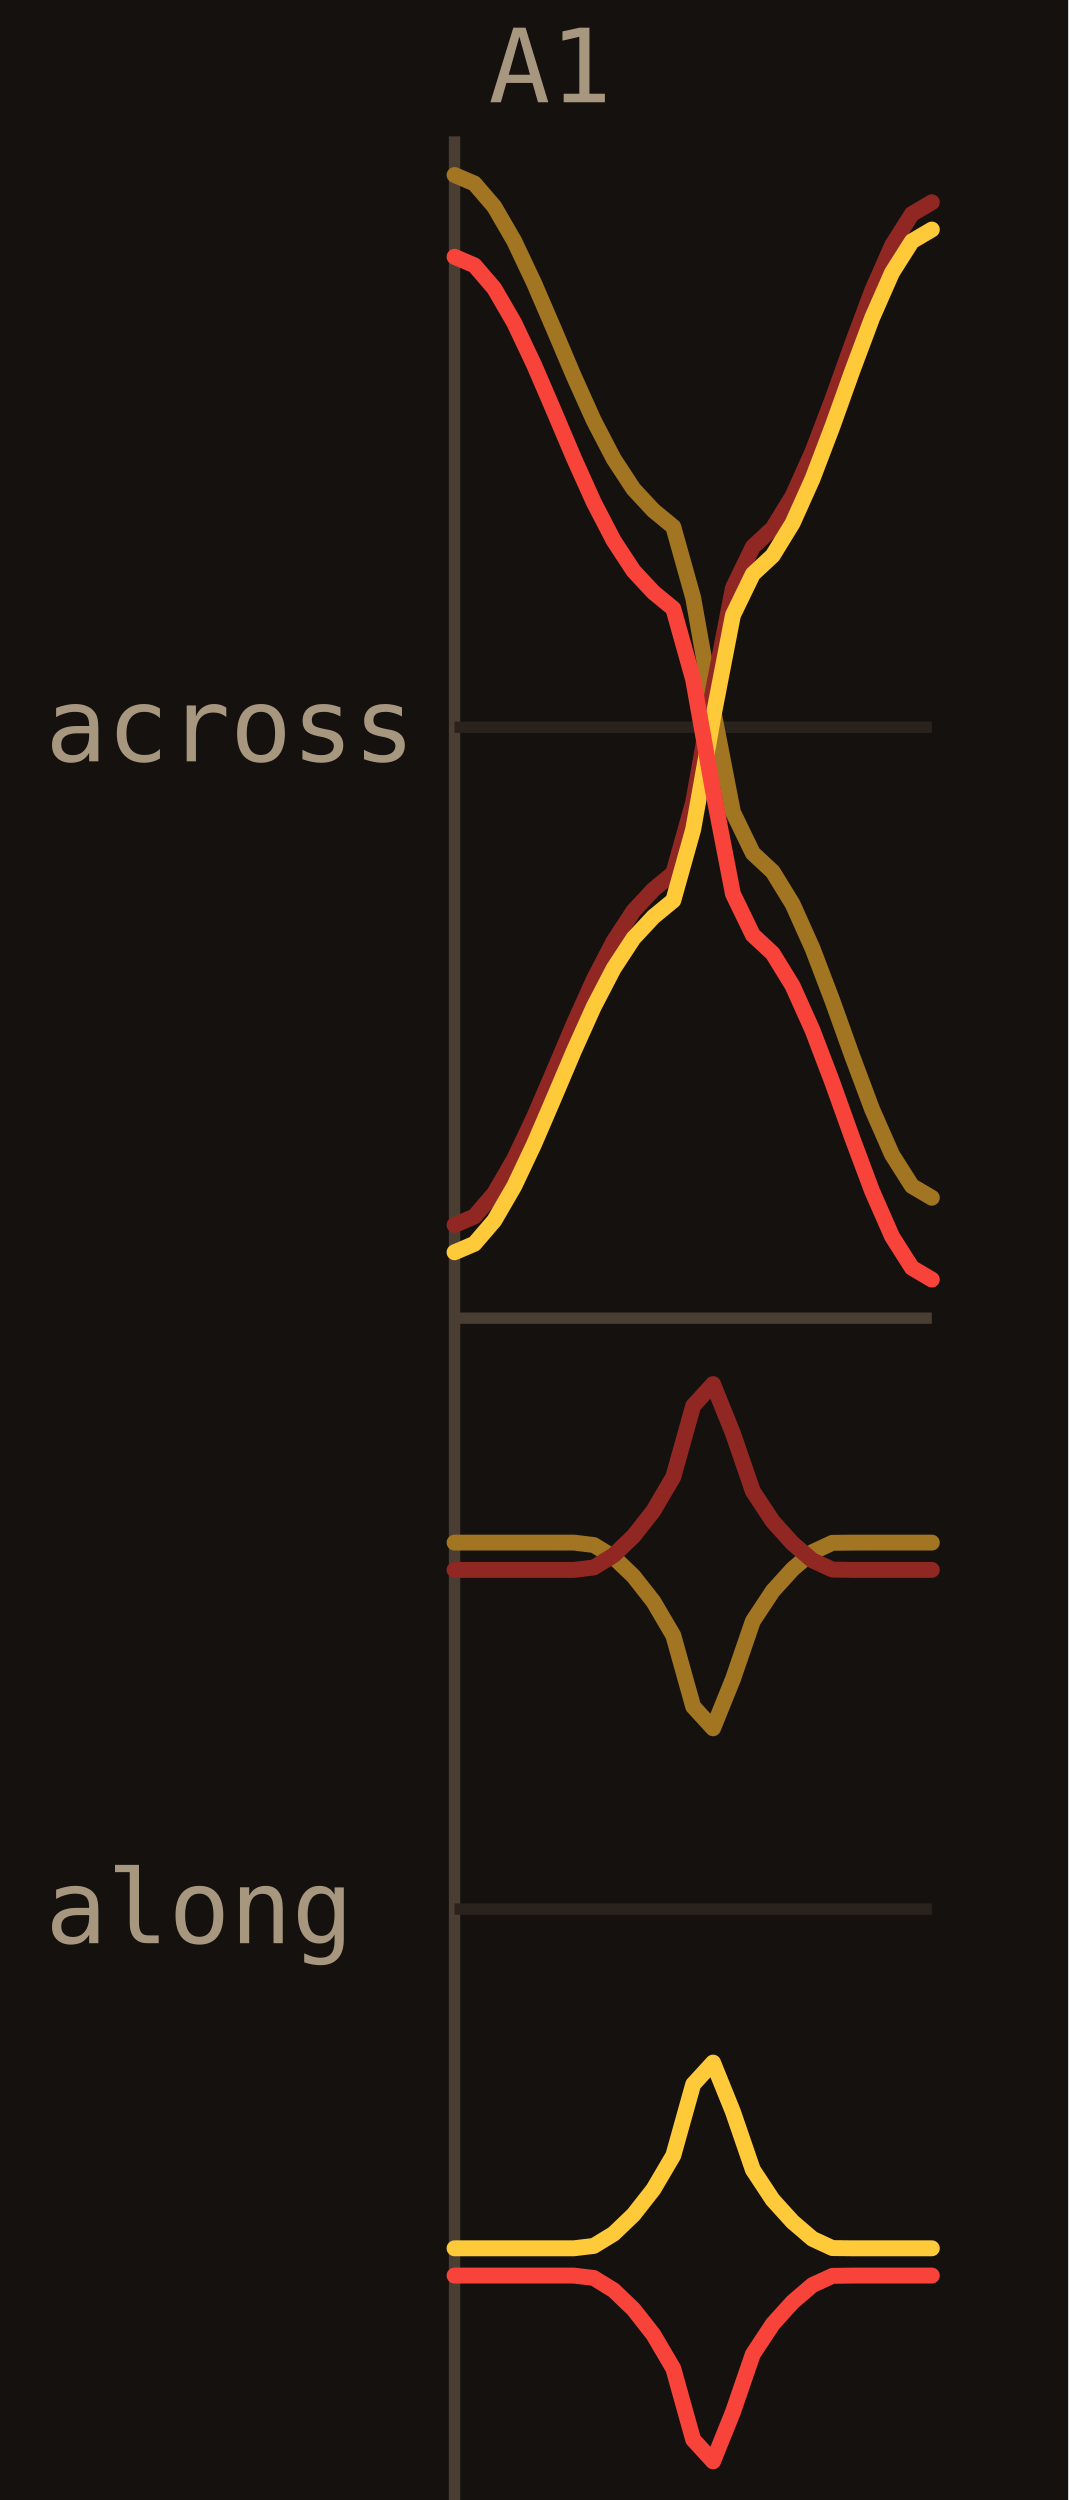
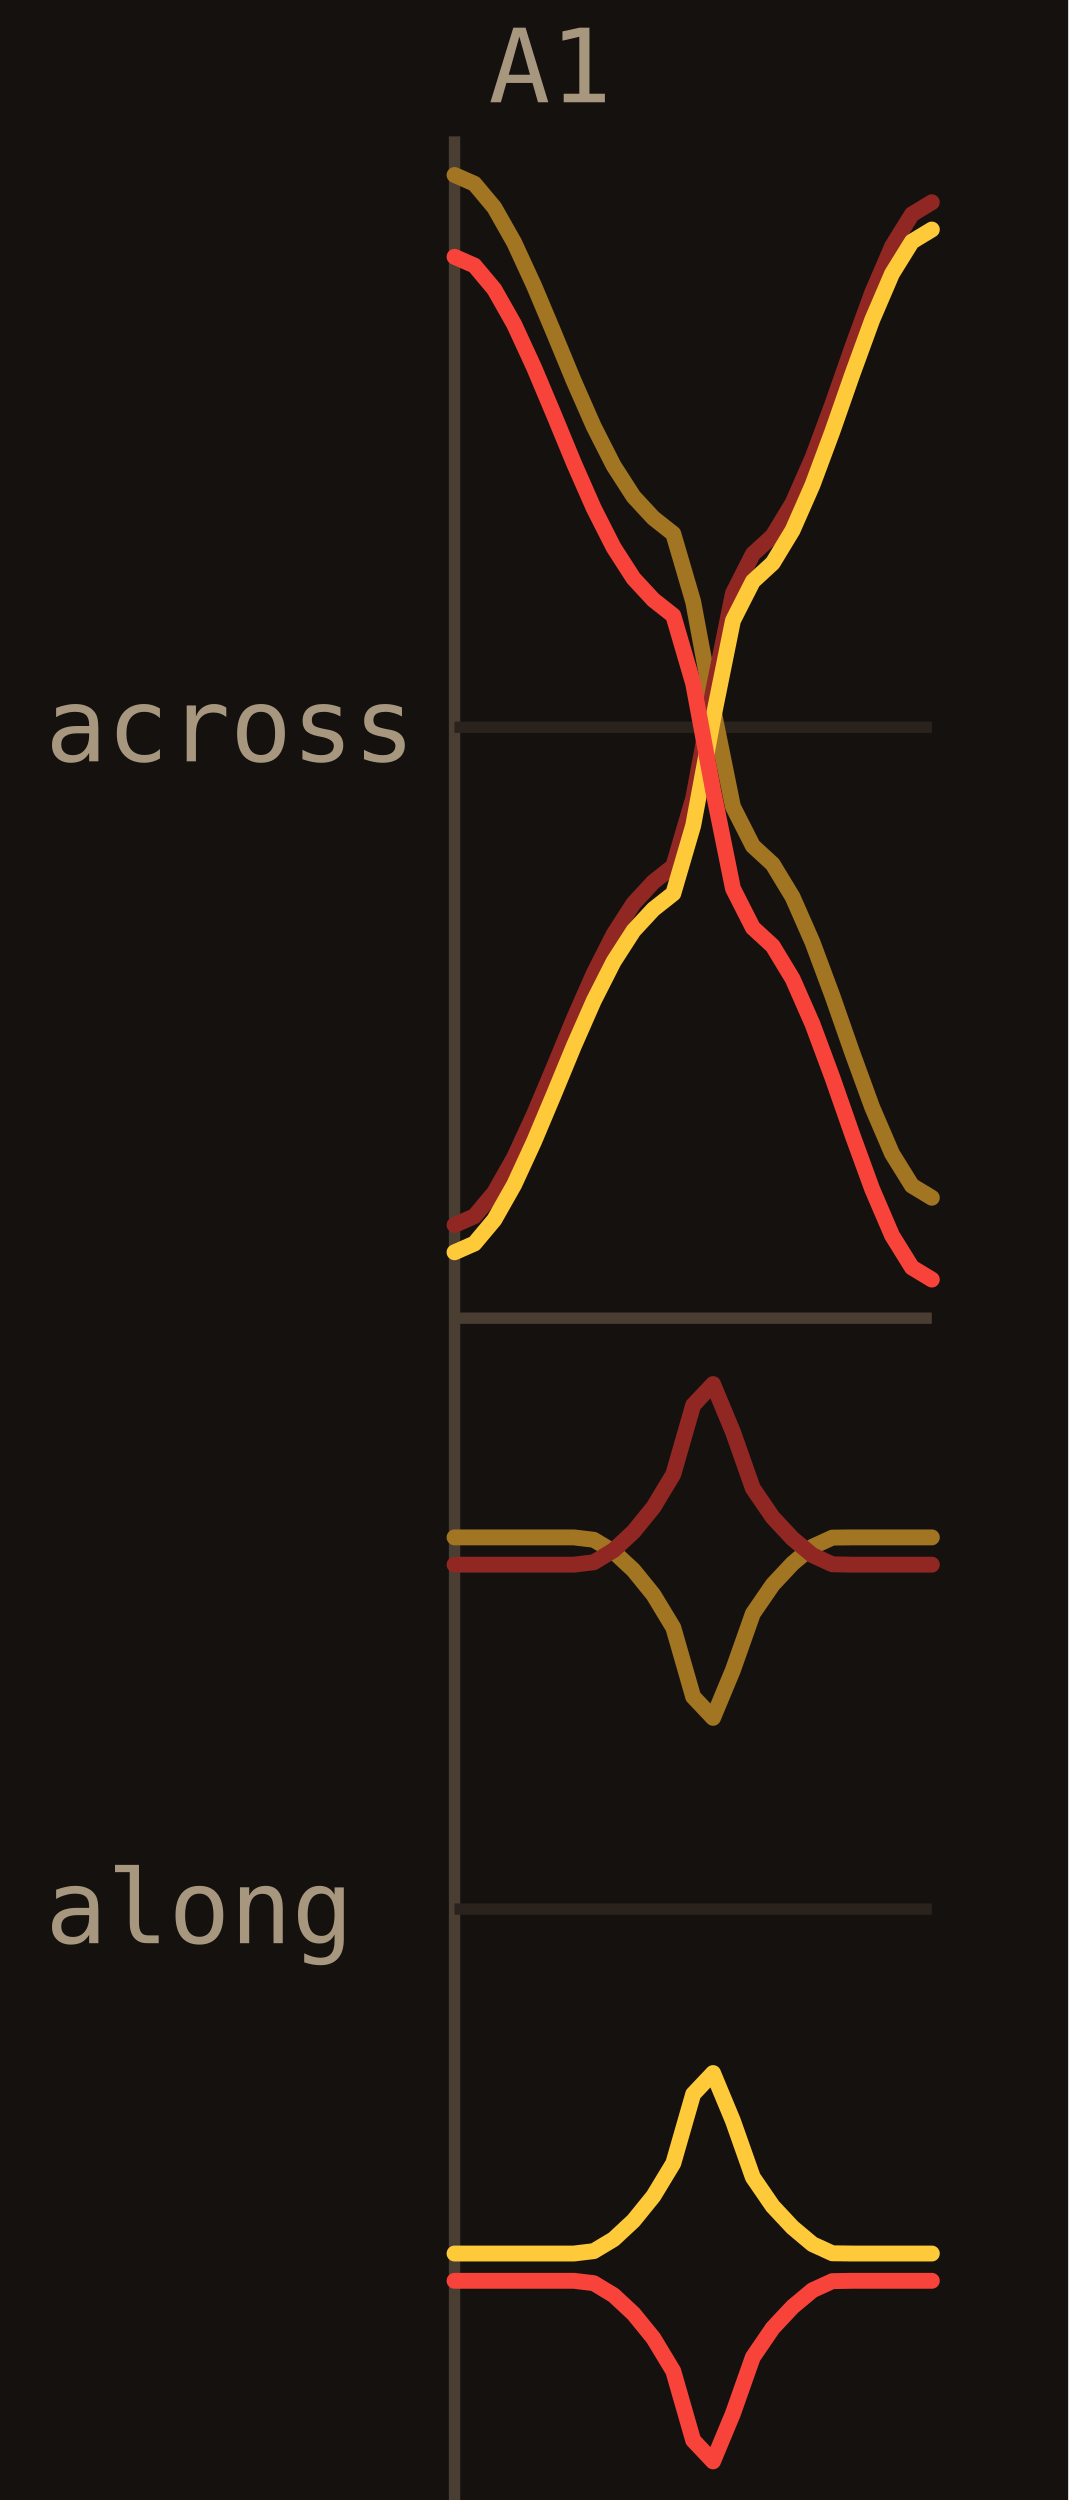
<svg xmlns="http://www.w3.org/2000/svg" viewBox="0 0 94 220" width="94" height="220" role="img">
  <rect width="94" height="220" fill="#14110f" />
  <path d="M40 12L40 220" stroke="#4a3d31" stroke-width="1" fill="none" />
  <path d="M40 64L82 64" stroke="#2a221c" stroke-width="1" fill="none" />
  <text x="4" y="67" fill="#a8977f" font-size="9" font-family="ui-monospace, Menlo, monospace">across</text>
  <path d="M40 168L82 168" stroke="#2a221c" stroke-width="1" fill="none" />
  <text x="4" y="171" fill="#a8977f" font-size="9" font-family="ui-monospace, Menlo, monospace">along</text>
  <path d="M40 116L82 116" stroke="#4a3d31" stroke-width="1" fill="none" />
  <text x="43" y="9" fill="#a8977f" font-size="9" font-family="ui-monospace, Menlo, monospace">A1</text>
-   <path d="M40 15.4L41.75 16.15L43.5 18.19L45.25 21.21L47 24.91L48.75 28.98L50.5 33.11L52.25 37L54 40.37L55.75 43.04L57.5 44.92L59.25 46.36L61 52.61L62.75 62.43L64.5 71.47L66.25 75.08L68 76.71L69.75 79.56L71.5 83.46L73.25 88.06L75 92.95L76.75 97.63L78.5 101.61L80.25 104.37L82 105.4" fill="none" stroke="#a17521" stroke-width="1.4" stroke-linecap="round" stroke-linejoin="round" />
-   <path d="M40 107.8L41.75 107.05L43.5 105.01L45.25 101.99L47 98.29L48.75 94.22L50.5 90.09L52.25 86.2L54 82.83L55.75 80.16L57.5 78.28L59.25 76.84L61 70.59L62.75 60.77L64.5 51.73L66.25 48.12L68 46.49L69.75 43.64L71.5 39.74L73.25 35.14L75 30.25L76.75 25.57L78.5 21.59L80.25 18.83L82 17.8" fill="none" stroke="#902722" stroke-width="1.4" stroke-linecap="round" stroke-linejoin="round" />
-   <path d="M40 110.2L41.75 109.45L43.5 107.41L45.25 104.39L47 100.69L48.75 96.62L50.5 92.49L52.25 88.6L54 85.23L55.75 82.56L57.5 80.68L59.25 79.24L61 72.99L62.75 63.17L64.5 54.13L66.25 50.52L68 48.89L69.75 46.04L71.5 42.14L73.25 37.54L75 32.65L76.75 27.97L78.5 23.99L80.25 21.23L82 20.2" fill="none" stroke="#ffca39" stroke-width="1.4" stroke-linecap="round" stroke-linejoin="round" />
-   <path d="M40 22.6L41.75 23.35L43.5 25.39L45.25 28.41L47 32.11L48.75 36.18L50.5 40.31L52.25 44.2L54 47.57L55.75 50.24L57.5 52.12L59.25 53.56L61 59.81L62.75 69.63L64.5 78.67L66.25 82.28L68 83.91L69.75 86.76L71.5 90.66L73.25 95.26L75 100.15L76.75 104.83L78.5 108.81L80.25 111.57L82 112.6" fill="none" stroke="#f8433a" stroke-width="1.4" stroke-linecap="round" stroke-linejoin="round" />
-   <path d="M40 135.75L41.75 135.75L43.5 135.75L45.25 135.75L47 135.75L48.75 135.75L50.5 135.75L52.25 135.96L54 137.03L55.75 138.71L57.5 140.94L59.25 143.92L61 150.18L62.75 152.09L64.5 147.76L66.25 142.66L68 140.01L69.75 138.08L71.5 136.58L73.25 135.77L75 135.75L76.75 135.75L78.5 135.75L80.25 135.75L82 135.75" fill="none" stroke="#a17521" stroke-width="1.4" stroke-linecap="round" stroke-linejoin="round" />
-   <path d="M40 138.15L41.75 138.15L43.5 138.15L45.25 138.15L47 138.15L48.75 138.15L50.5 138.15L52.25 137.94L54 136.86L55.75 135.18L57.5 132.95L59.25 129.97L61 123.71L62.75 121.8L64.5 126.14L66.25 131.23L68 133.88L69.75 135.82L71.5 137.32L73.25 138.12L75 138.15L76.75 138.15L78.5 138.15L80.25 138.15L82 138.15" fill="none" stroke="#902722" stroke-width="1.4" stroke-linecap="round" stroke-linejoin="round" />
-   <path d="M40 197.85L41.75 197.85L43.5 197.85L45.25 197.85L47 197.85L48.75 197.85L50.5 197.85L52.25 197.64L54 196.57L55.75 194.89L57.5 192.66L59.25 189.68L61 183.42L62.75 181.51L64.5 185.84L66.25 190.94L68 193.59L69.75 195.52L71.5 197.02L73.25 197.83L75 197.85L76.75 197.85L78.5 197.85L80.25 197.85L82 197.85" fill="none" stroke="#ffca39" stroke-width="1.4" stroke-linecap="round" stroke-linejoin="round" />
-   <path d="M40 200.25L41.75 200.25L43.5 200.25L45.25 200.25L47 200.25L48.75 200.25L50.5 200.25L52.25 200.46L54 201.54L55.75 203.22L57.5 205.45L59.25 208.43L61 214.69L62.75 216.6L64.5 212.26L66.25 207.17L68 204.52L69.75 202.58L71.5 201.08L73.25 200.28L75 200.25L76.75 200.25L78.5 200.25L80.25 200.25L82 200.25" fill="none" stroke="#f8433a" stroke-width="1.4" stroke-linecap="round" stroke-linejoin="round" />
+   <path d="M40 15.4L41.75 16.17L43.5 18.26L45.25 21.35L47 25.15L48.75 29.31L50.5 33.55L52.25 37.53L54 40.98L55.75 43.7L57.5 45.59L59.25 46.97L61 52.95L62.75 62.34L64.5 70.99L66.25 74.44L68 76.05L69.75 78.94L71.5 82.92L73.25 87.63L75 92.64L76.75 97.44L78.5 101.52L80.25 104.34L82 105.4" fill="none" stroke="#a17521" stroke-width="1.4" stroke-linecap="round" stroke-linejoin="round" />
+   <path d="M40 107.8L41.75 107.03L43.5 104.94L45.25 101.85L47 98.05L48.75 93.89L50.5 89.65L52.25 85.67L54 82.22L55.75 79.5L57.5 77.61L59.25 76.23L61 70.25L62.75 60.86L64.5 52.21L66.25 48.76L68 47.15L69.75 44.26L71.5 40.28L73.25 35.57L75 30.56L76.75 25.76L78.5 21.68L80.25 18.86L82 17.8" fill="none" stroke="#902722" stroke-width="1.4" stroke-linecap="round" stroke-linejoin="round" />
+   <path d="M40 110.2L41.75 109.43L43.5 107.34L45.25 104.25L47 100.45L48.75 96.29L50.5 92.05L52.25 88.07L54 84.62L55.75 81.9L57.5 80.01L59.25 78.63L61 72.65L62.75 63.26L64.5 54.61L66.25 51.16L68 49.55L69.75 46.66L71.5 42.68L73.25 37.97L75 32.96L76.75 28.16L78.5 24.08L80.25 21.26L82 20.2" fill="none" stroke="#ffca39" stroke-width="1.4" stroke-linecap="round" stroke-linejoin="round" />
+   <path d="M40 22.6L41.75 23.37L43.5 25.46L45.25 28.55L47 32.35L48.75 36.51L50.5 40.75L52.25 44.73L54 48.18L55.75 50.9L57.5 52.79L59.25 54.17L61 60.15L62.75 69.54L64.5 78.19L66.25 81.64L68 83.25L69.75 86.14L71.5 90.12L73.25 94.83L75 99.84L76.75 104.64L78.5 108.72L80.25 111.54L82 112.6" fill="none" stroke="#f8433a" stroke-width="1.4" stroke-linecap="round" stroke-linejoin="round" />
+   <path d="M40 135.29L41.75 135.29L43.5 135.29L45.25 135.29L47 135.29L48.75 135.29L50.5 135.29L52.25 135.5L54 136.55L55.75 138.18L57.5 140.34L59.25 143.23L61 149.32L62.75 151.17L64.5 146.96L66.25 142L68 139.45L69.75 137.58L71.5 136.11L73.25 135.31L75 135.29L76.75 135.29L78.5 135.29L80.25 135.29L82 135.29" fill="none" stroke="#a17521" stroke-width="1.4" stroke-linecap="round" stroke-linejoin="round" />
+   <path d="M40 137.69L41.75 137.69L43.5 137.69L45.25 137.69L47 137.69L48.75 137.69L50.5 137.69L52.25 137.48L54 136.42L55.75 134.79L57.5 132.64L59.25 129.74L61 123.65L62.75 121.8L64.5 126.01L66.25 130.97L68 133.53L69.75 135.4L71.5 136.86L73.25 137.66L75 137.69L76.75 137.69L78.5 137.69L80.25 137.69L82 137.69" fill="none" stroke="#902722" stroke-width="1.4" stroke-linecap="round" stroke-linejoin="round" />
+   <path d="M40 198.31L41.75 198.31L43.5 198.31L45.25 198.31L47 198.31L48.75 198.31L50.5 198.31L52.25 198.1L54 197.05L55.75 195.42L57.5 193.26L59.25 190.37L61 184.28L62.75 182.43L64.5 186.64L66.25 191.6L68 194.15L69.75 196.02L71.5 197.49L73.25 198.29L75 198.31L76.75 198.31L78.5 198.31L80.25 198.31L82 198.31" fill="none" stroke="#ffca39" stroke-width="1.4" stroke-linecap="round" stroke-linejoin="round" />
+   <path d="M40 200.71L41.75 200.71L43.5 200.71L45.25 200.71L47 200.71L48.75 200.71L50.5 200.71L52.25 200.92L54 201.98L55.75 203.61L57.5 205.76L59.25 208.66L61 214.75L62.75 216.6L64.5 212.39L66.25 207.43L68 204.87L69.75 203L71.5 201.54L73.25 200.74L75 200.71L76.75 200.71L78.5 200.71L80.25 200.71L82 200.71" fill="none" stroke="#f8433a" stroke-width="1.4" stroke-linecap="round" stroke-linejoin="round" />
</svg>
